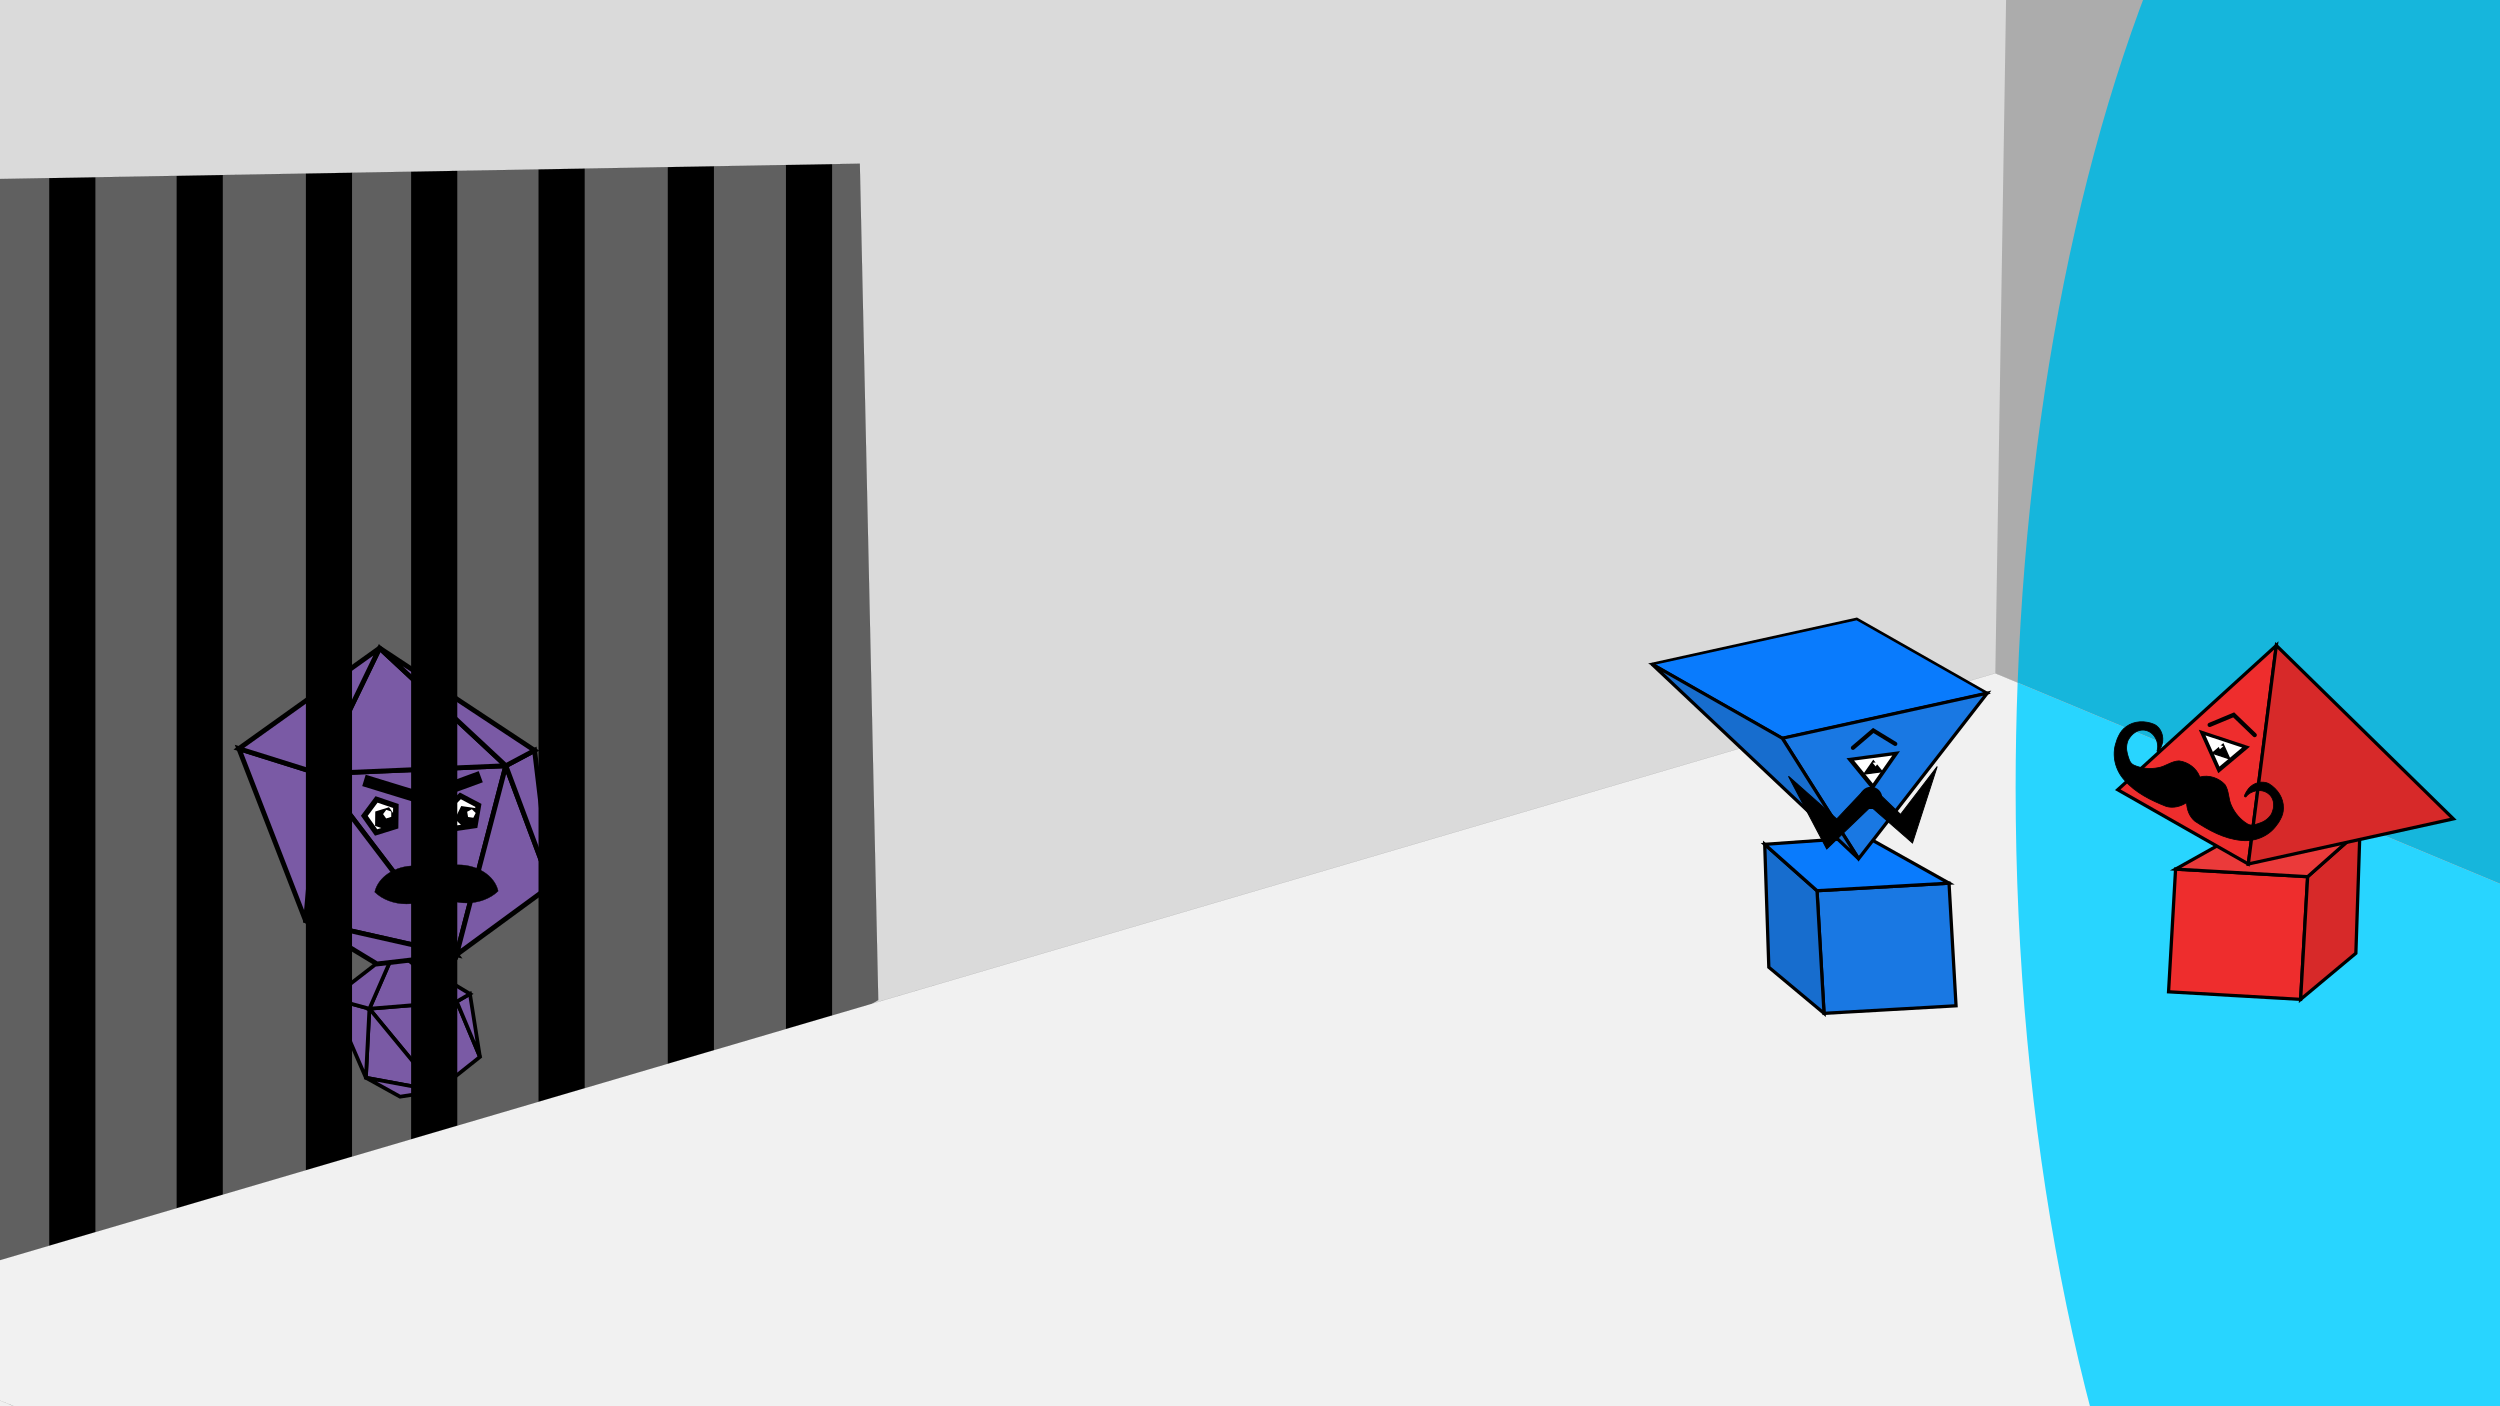
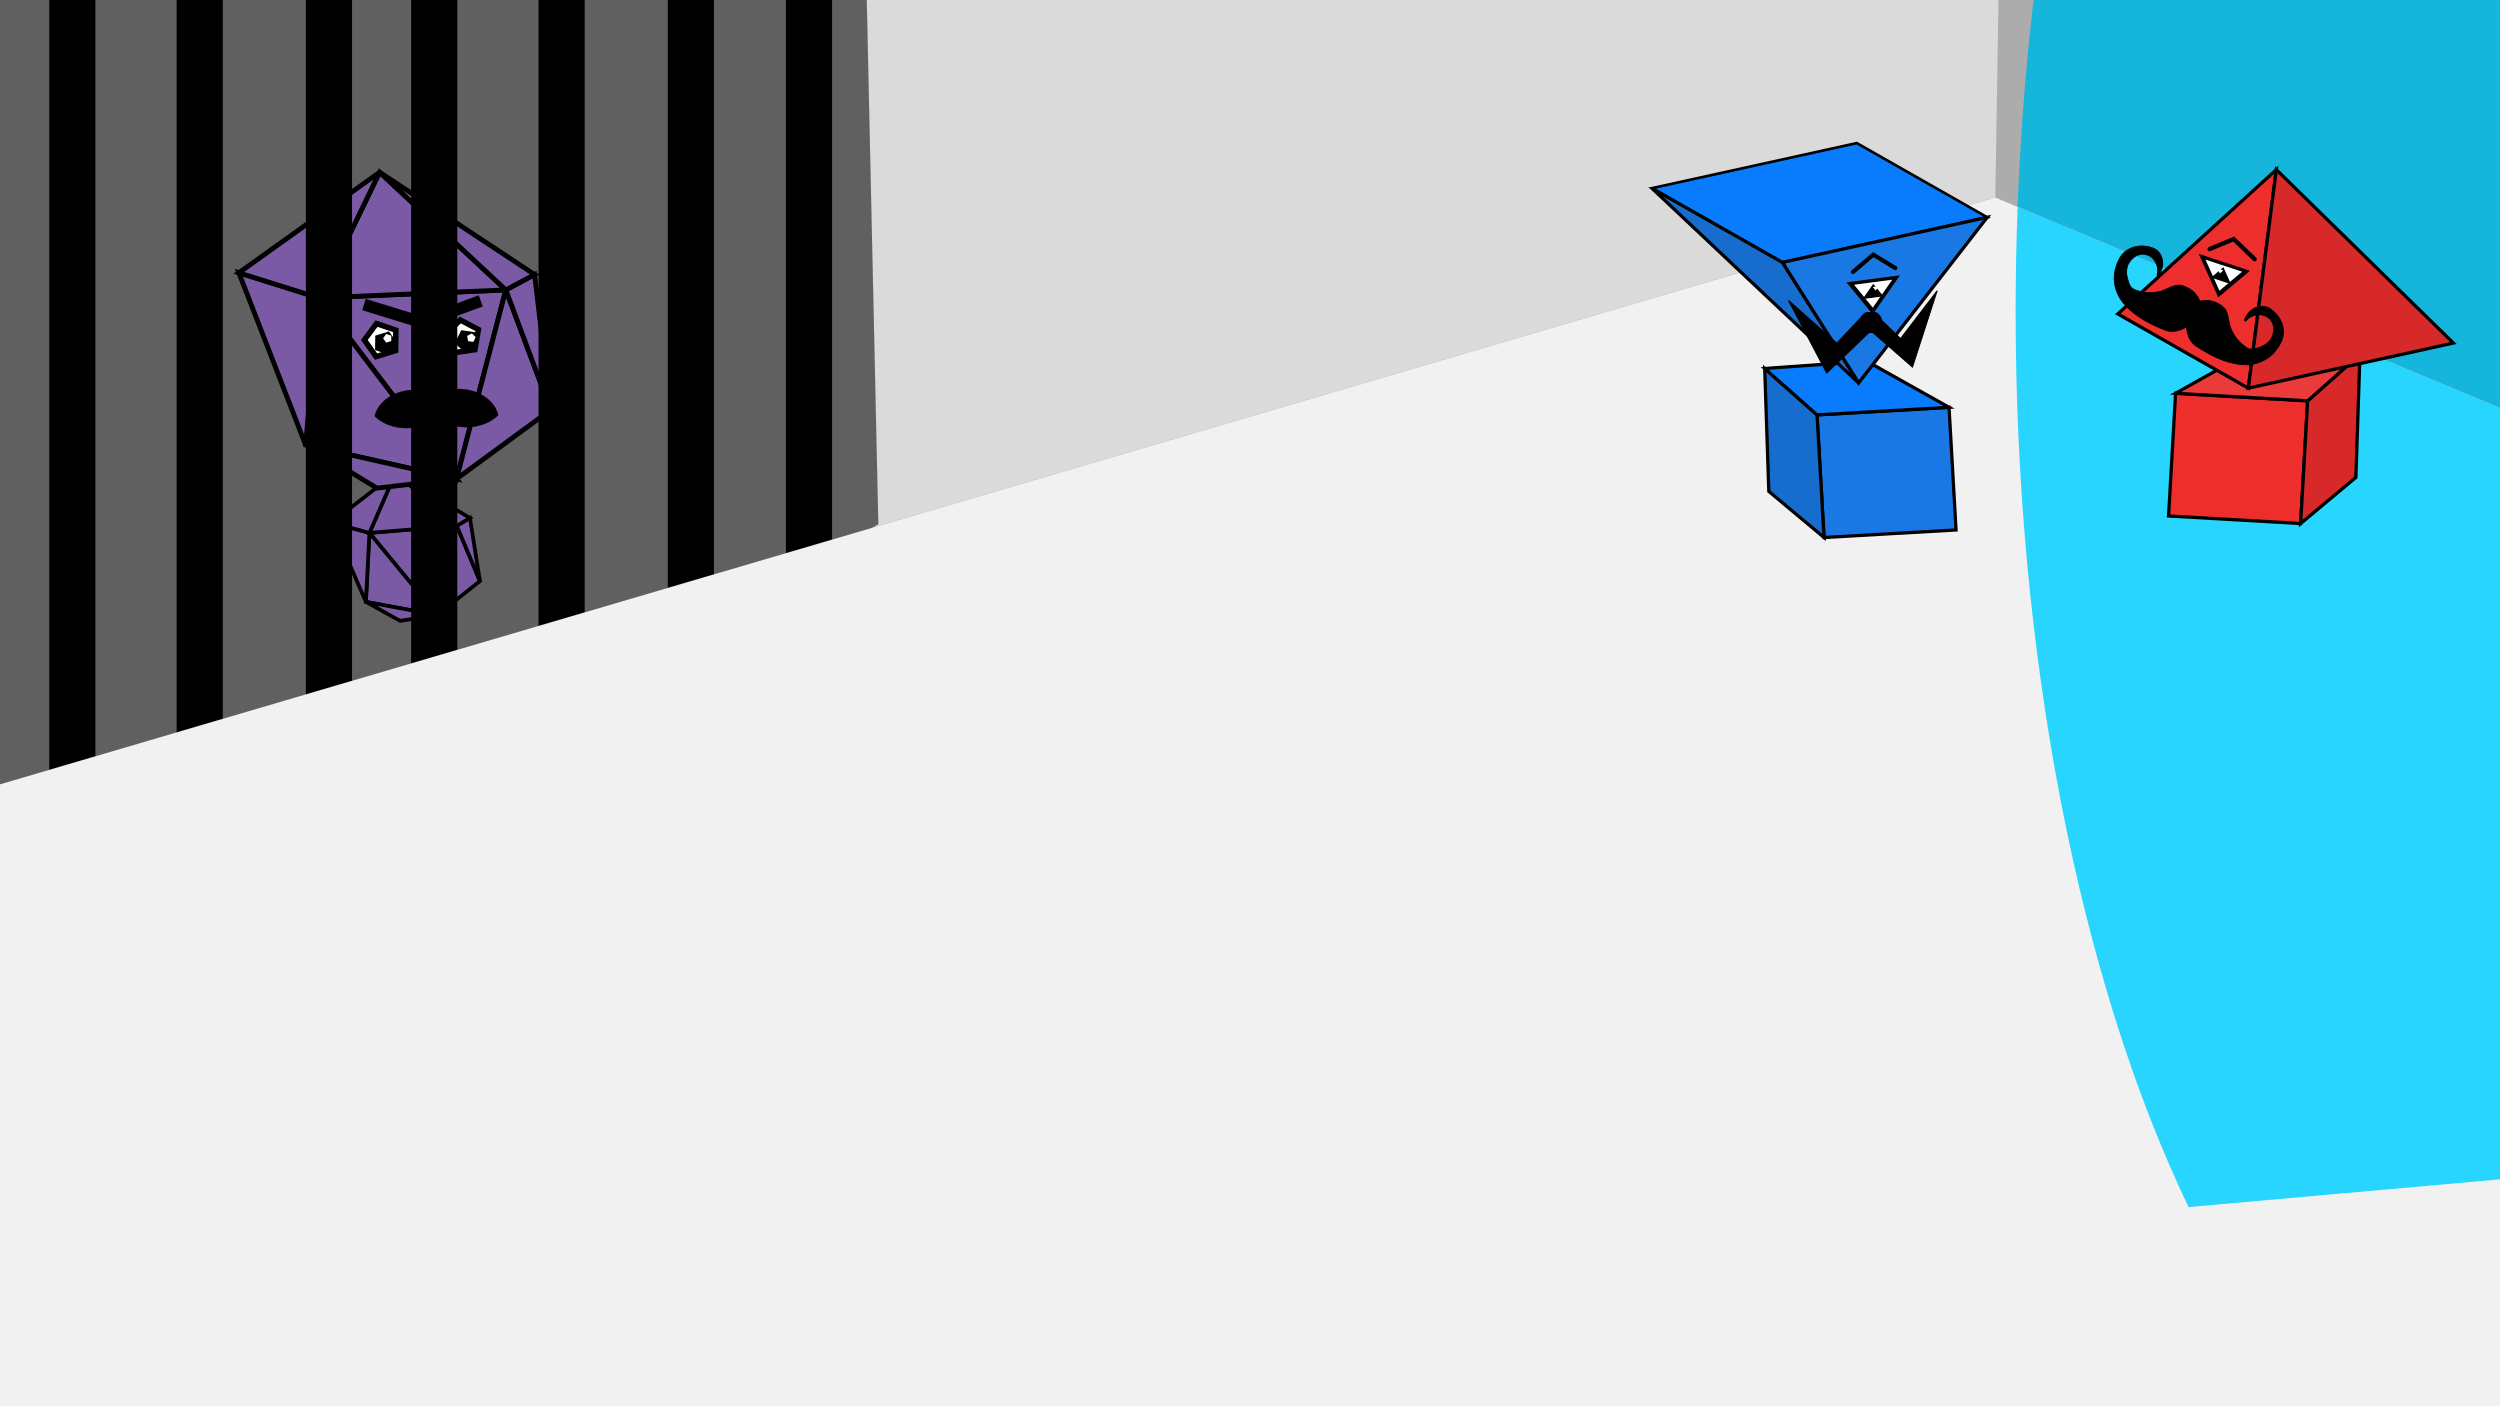
<svg xmlns="http://www.w3.org/2000/svg" width="1366" height="768" viewBox="0 0 361.421 203.2" version="1.1" id="svg2494">
  <defs id="defs2488">
    <filter style="color-interpolation-filters:sRGB" id="filter4552" x="-0.033" width="1.066" y="-0.023" height="1.046">
      <feGaussianBlur stdDeviation="0.041" id="feGaussianBlur4554" />
    </filter>
    <filter style="color-interpolation-filters:sRGB" id="filter4552-1" x="-0.033" width="1.066" y="-0.023" height="1.046">
      <feGaussianBlur stdDeviation="0.041" id="feGaussianBlur4554-6" />
    </filter>
  </defs>
  <g id="layer1" transform="translate(48.58094,11.47791)">
-     <rect style="font-variation-settings:normal;opacity:1;vector-effect:none;fill:#606060;fill-opacity:1;stroke:none;stroke-width:0.01;stroke-linecap:butt;stroke-linejoin:miter;stroke-miterlimit:4;stroke-dasharray:none;stroke-dashoffset:0;stroke-opacity:1;stop-color:#000000;stop-opacity:1" id="rect5970" width="183.113" height="176.707" x="-99.92" y="7.376" />
+     <rect style="font-variation-settings:normal;opacity:1;vector-effect:none;fill:#606060;fill-opacity:1;stroke:none;stroke-width:0.01;stroke-linecap:butt;stroke-linejoin:miter;stroke-miterlimit:4;stroke-dasharray:none;stroke-dashoffset:0;stroke-opacity:1;stop-color:#000000;stop-opacity:1" id="rect5970" width="183.113" height="176.707" x="-99.92" y="-61.416" />
    <text xml:space="preserve" style="font-style:normal;font-variant:normal;font-weight:normal;font-stretch:normal;font-size:6.35px;line-height:1.25;font-family:Arial;-inkscape-font-specification:Arial;stroke-width:0.265" x="29.444" y="54.737" id="text3061">
      <tspan id="tspan3059" x="29.444" y="54.737" style="font-style:normal;font-variant:normal;font-weight:normal;font-stretch:normal;font-size:6.35px;font-family:Arial;-inkscape-font-specification:Arial;stroke-width:0.265" />
    </text>
    <text xml:space="preserve" style="font-weight:900;font-size:4.939px;line-height:1.25;font-family:Arial;-inkscape-font-specification:'Arial Heavy';stroke-width:0.265" x="165.72" y="138.918" id="text3093">
      <tspan id="tspan3091" x="165.72" y="138.918" style="stroke-width:0.265" />
    </text>
-     <g id="g5942" transform="translate(-202.6874,6.308172)">
+     <g id="g5942" transform="translate(-202.6874,-62.4835)">
      <g transform="matrix(-0.8244703,0,0,0.8244703,364.6452,94.07837)" style="fill:#7a5aa5;fill-opacity:1;stroke-width:0.657;stroke-miterlimit:4;stroke-dasharray:none" id="g1245-64-4">
        <path style="fill:#7a5aa5;fill-opacity:1;stroke:#000000;stroke-width:0.657;stroke-linecap:butt;stroke-linejoin:miter;stroke-miterlimit:4;stroke-dasharray:none;stroke-opacity:1" d="M 175.27,39.944 178.712,55.607 190.587,41.198 Z" id="path1227-9-9" />
        <path style="fill:#7a5aa5;fill-opacity:1;stroke:#000000;stroke-width:0.657;stroke-linecap:butt;stroke-linejoin:miter;stroke-miterlimit:4;stroke-dasharray:none;stroke-opacity:1" d="m 178.712,55.607 -7.504,-5.962 4.063,-9.701 z" id="path1229-3-4" />
        <path style="fill:#7a5aa5;fill-opacity:1;stroke:#000000;stroke-width:0.657;stroke-linecap:butt;stroke-linejoin:miter;stroke-miterlimit:4;stroke-dasharray:none;stroke-opacity:1" d="M 178.712,55.607 191.205,53.296 190.587,41.198 Z" id="path1231-2-5" />
        <path style="fill:#7a5aa5;fill-opacity:1;stroke:#000000;stroke-width:0.657;stroke-linecap:butt;stroke-linejoin:miter;stroke-miterlimit:4;stroke-dasharray:none;stroke-opacity:1" d="m 178.712,55.607 6.497,1.013 5.997,-3.324 z" id="path1233-0-9" />
        <path style="fill:#7a5aa5;fill-opacity:1;stroke:#000000;stroke-width:0.657;stroke-linecap:butt;stroke-linejoin:miter;stroke-miterlimit:4;stroke-dasharray:none;stroke-opacity:1" d="M 191.205,53.296 197.23,39.394 190.587,41.198 Z" id="path1235-20-3" />
        <path style="fill:#7a5aa5;fill-opacity:1;stroke:#000000;stroke-width:0.657;stroke-linecap:butt;stroke-linejoin:miter;stroke-miterlimit:4;stroke-dasharray:none;stroke-opacity:1" d="M 175.27,39.944 186.002,30.692 190.587,41.198 Z" id="path1237-9-2" />
        <path style="fill:#7a5aa5;fill-opacity:1;stroke:#000000;stroke-width:0.657;stroke-linecap:butt;stroke-linejoin:miter;stroke-miterlimit:4;stroke-dasharray:none;stroke-opacity:1" d="m 186.002,30.692 11.228,8.702 -6.643,1.804 z" id="path1239-7-0" />
        <path style="fill:#7a5aa5;fill-opacity:1;stroke:#000000;stroke-width:0.657;stroke-linecap:butt;stroke-linejoin:miter;stroke-miterlimit:4;stroke-dasharray:none;stroke-opacity:1" d="m 171.208,49.645 1.754,-11.05 2.308,1.349 z" id="path1241-4-7" />
        <path style="fill:#7a5aa5;fill-opacity:1;stroke:#000000;stroke-width:0.657;stroke-linecap:butt;stroke-linejoin:miter;stroke-miterlimit:4;stroke-dasharray:none;stroke-opacity:1" d="m 172.962,38.595 13.04,-7.903 -10.732,9.253 z" id="path1243-8-4" />
      </g>
      <g transform="matrix(-1.759295,-0.06858514,-0.06858514,1.759295,538.3255,34.66376)" style="fill:#7a5aa5;fill-opacity:1;stroke-width:0.4;stroke-miterlimit:4;stroke-dasharray:none" id="g1245-6-2">
        <path style="fill:#7a5aa5;fill-opacity:1;stroke:#000000;stroke-width:0.4;stroke-linecap:butt;stroke-linejoin:miter;stroke-miterlimit:4;stroke-dasharray:none;stroke-opacity:1" d="M 175.27,39.944 178.712,55.607 190.587,41.198 Z" id="path1227-6-2" />
        <path style="fill:#7a5aa5;fill-opacity:1;stroke:#000000;stroke-width:0.4;stroke-linecap:butt;stroke-linejoin:miter;stroke-miterlimit:4;stroke-dasharray:none;stroke-opacity:1" d="m 178.712,55.607 -7.504,-5.962 4.063,-9.701 z" id="path1229-4-9" />
        <path style="fill:#7a5aa5;fill-opacity:1;stroke:#000000;stroke-width:0.4;stroke-linecap:butt;stroke-linejoin:miter;stroke-miterlimit:4;stroke-dasharray:none;stroke-opacity:1" d="M 178.712,55.607 191.205,53.296 190.587,41.198 Z" id="path1231-3-9" />
        <path style="fill:#7a5aa5;fill-opacity:1;stroke:#000000;stroke-width:0.4;stroke-linecap:butt;stroke-linejoin:miter;stroke-miterlimit:4;stroke-dasharray:none;stroke-opacity:1" d="m 178.712,55.607 6.497,1.013 5.997,-3.324 z" id="path1233-2-7" />
        <path style="fill:#7a5aa5;fill-opacity:1;stroke:#000000;stroke-width:0.4;stroke-linecap:butt;stroke-linejoin:miter;stroke-miterlimit:4;stroke-dasharray:none;stroke-opacity:1" d="M 191.205,53.296 197.23,39.394 190.587,41.198 Z" id="path1235-2-5" />
        <path style="fill:#7a5aa5;fill-opacity:1;stroke:#000000;stroke-width:0.4;stroke-linecap:butt;stroke-linejoin:miter;stroke-miterlimit:4;stroke-dasharray:none;stroke-opacity:1" d="M 175.27,39.944 186.002,30.692 190.587,41.198 Z" id="path1237-3-3" />
        <path style="fill:#7a5aa5;fill-opacity:1;stroke:#000000;stroke-width:0.4;stroke-linecap:butt;stroke-linejoin:miter;stroke-miterlimit:4;stroke-dasharray:none;stroke-opacity:1" d="m 186.002,30.692 11.228,8.702 -6.643,1.804 z" id="path1239-8-1" />
        <path style="fill:#7a5aa5;fill-opacity:1;stroke:#000000;stroke-width:0.4;stroke-linecap:butt;stroke-linejoin:miter;stroke-miterlimit:4;stroke-dasharray:none;stroke-opacity:1" d="m 171.208,49.645 1.754,-11.05 2.308,1.349 z" id="path1241-8-6" />
        <path style="fill:#7a5aa5;fill-opacity:1;stroke:#000000;stroke-width:0.4;stroke-linecap:butt;stroke-linejoin:miter;stroke-miterlimit:4;stroke-dasharray:none;stroke-opacity:1" d="m 172.962,38.595 13.04,-7.903 -10.732,9.253 z" id="path1243-7-1" />
      </g>
      <rect style="font-variation-settings:normal;vector-effect:none;fill:#000000;fill-opacity:1;stroke:#000000;stroke-width:0.584px;stroke-linecap:butt;stroke-linejoin:miter;stroke-miterlimit:4;stroke-dasharray:none;stroke-dashoffset:0;stroke-opacity:1;stop-color:#000000" id="rect1193-0-5" width="7.168" height="1.132" x="-232.958" y="29.718" transform="matrix(-0.9560939,-0.2930604,-0.2930604,0.9560939,0,0)" />
      <path transform="matrix(2.473761,-1.702808,1.702808,2.473761,-418.877,475.2618)" id="path1203-2-9" style="font-variation-settings:normal;vector-effect:none;fill:#ffffff;fill-opacity:1;stroke:#000000;stroke-width:0.265px;stroke-linecap:butt;stroke-linejoin:miter;stroke-miterlimit:4;stroke-dasharray:none;stroke-dashoffset:0;stroke-opacity:1;stop-color:#000000" d="m 243.945,15.711 -0.568,0.803 -0.939,-0.292 -0.012,-0.983 0.931,-0.316 z" />
      <rect style="font-variation-settings:normal;vector-effect:none;fill:#000000;fill-opacity:1;stroke:#000000;stroke-width:0.584px;stroke-linecap:butt;stroke-linejoin:miter;stroke-miterlimit:4;stroke-dasharray:none;stroke-dashoffset:0;stroke-opacity:1;stop-color:#000000" id="rect6171-9" width="7.168" height="1.132" x="169.934" y="165.153" transform="rotate(-20.14129)" />
      <path id="path6201" style="font-variation-settings:normal;vector-effect:none;fill:#000000;fill-opacity:1;stroke:#000000;stroke-width:0.766;stroke-linecap:butt;stroke-linejoin:miter;stroke-miterlimit:4;stroke-dasharray:none;stroke-dashoffset:0;stroke-opacity:1;filter:url(#filter4552);stop-color:#000000" d="m 1578.381,-550.102 a 85.528,63.174 0 0 0 -84.217,52.158 85.528,63.174 0 0 0 66.723,23.652 85.528,63.174 0 0 0 84.217,-52.158 85.528,63.174 0 0 0 -66.723,-23.652 z" transform="matrix(0.06859376,0,0,0.07267402,105.7901,147.3613)" />
      <path id="path6223" style="font-variation-settings:normal;vector-effect:none;fill:#000000;fill-opacity:1;stroke:#000000;stroke-width:0.766;stroke-linecap:butt;stroke-linejoin:miter;stroke-miterlimit:4;stroke-dasharray:none;stroke-dashoffset:0;stroke-opacity:1;filter:url(#filter4552);stop-color:#000000" d="m 1578.381,-550.102 a 85.528,63.174 0 0 0 -84.217,52.158 85.528,63.174 0 0 0 66.723,23.652 85.528,63.174 0 0 0 84.217,-52.158 85.528,63.174 0 0 0 -66.723,-23.652 z" transform="matrix(-0.06859376,0,0,0.07267402,328.6156,147.2216)" />
      <path transform="matrix(-1.457043,1.002952,-1.002952,-1.457043,579.7634,-120.3289)" id="path6369" style="font-variation-settings:normal;vector-effect:none;fill:#000000;fill-opacity:1;stroke:#000000;stroke-width:0.265px;stroke-linecap:butt;stroke-linejoin:miter;stroke-miterlimit:4;stroke-dasharray:none;stroke-dashoffset:0;stroke-opacity:1;stop-color:#000000" d="m 243.945,15.711 -0.568,0.803 -0.939,-0.292 -0.012,-0.983 0.931,-0.316 z" />
      <path transform="matrix(0.6443797,-0.4435572,0.4435572,0.6443797,46.51381,197.617)" id="path6371" style="font-variation-settings:normal;vector-effect:none;fill:#ffffff;fill-opacity:1;stroke:none;stroke-width:0.265px;stroke-linecap:butt;stroke-linejoin:miter;stroke-miterlimit:4;stroke-dasharray:none;stroke-dashoffset:0;stroke-opacity:1;stop-color:#000000" d="m 243.945,15.711 -0.568,0.803 -0.939,-0.292 -0.012,-0.983 0.931,-0.316 z" />
      <path transform="matrix(-2.965815,-0.4722132,-0.4722132,2.965815,949.4563,167.928)" id="path6373" style="font-variation-settings:normal;vector-effect:none;fill:#ffffff;fill-opacity:1;stroke:#000000;stroke-width:0.265px;stroke-linecap:butt;stroke-linejoin:miter;stroke-miterlimit:4;stroke-dasharray:none;stroke-dashoffset:0;stroke-opacity:1;stop-color:#000000" d="m 243.945,15.711 -0.568,0.803 -0.939,-0.292 -0.012,-0.983 0.931,-0.316 z" />
      <path transform="matrix(-1.746863,0.2781331,-0.2781331,-1.746863,650.6592,60.15436)" id="path6375" style="font-variation-settings:normal;vector-effect:none;fill:#000000;fill-opacity:1;stroke:#000000;stroke-width:0.265px;stroke-linecap:butt;stroke-linejoin:miter;stroke-miterlimit:4;stroke-dasharray:none;stroke-dashoffset:0;stroke-opacity:1;stop-color:#000000" d="m 243.945,15.711 -0.568,0.803 -0.939,-0.292 -0.012,-0.983 0.931,-0.316 z" />
      <path transform="matrix(0.7725529,-0.1230048,0.1230048,0.7725529,32.48184,117.6131)" id="path6377" style="font-variation-settings:normal;vector-effect:none;fill:#ffffff;fill-opacity:1;stroke:none;stroke-width:0.265px;stroke-linecap:butt;stroke-linejoin:miter;stroke-miterlimit:4;stroke-dasharray:none;stroke-dashoffset:0;stroke-opacity:1;stop-color:#000000" d="m 243.945,15.711 -0.568,0.803 -0.939,-0.292 -0.012,-0.983 0.931,-0.316 z" />
    </g>
-     <rect style="fill:#000000;fill-opacity:1;stroke-width:0.258;stop-color:#000000" id="rect5944" width="6.673" height="166.611" x="65.042" y="-5.217" />
-     <rect style="fill:#000000;fill-opacity:1;stroke-width:0.258;stop-color:#000000" id="rect5972" width="6.673" height="166.611" x="47.958" y="-0.146" />
-     <rect style="fill:#000000;fill-opacity:1;stroke-width:0.258;stop-color:#000000" id="rect5974" width="6.673" height="166.611" x="29.273" y="4.125" />
-     <rect style="fill:#000000;fill-opacity:1;stroke-width:0.258;stop-color:#000000" id="rect5976" width="6.673" height="166.611" x="10.855" y="3.057" />
-     <rect style="fill:#000000;fill-opacity:1;stroke-width:0.258;stop-color:#000000" id="rect5978" width="6.673" height="166.611" x="-4.36" y="5.193" />
-     <rect style="fill:#000000;fill-opacity:1;stroke-width:0.258;stop-color:#000000" id="rect5980" width="6.673" height="166.611" x="-23.045" y="9.464" />
-     <rect style="fill:#000000;fill-opacity:1;stroke-width:0.258;stop-color:#000000" id="rect5982" width="6.673" height="166.611" x="-41.463" y="8.396" />
-     <rect style="fill:#000000;fill-opacity:1;stroke-width:0.258;stop-color:#000000" id="rect5984" width="6.673" height="166.611" x="-59.347" y="13.201" />
-     <path id="rect3057" style="fill:#dadada;fill-opacity:1;stroke:#000000;stroke-width:0.01;stop-color:#000000" d="M -55.114,-23.027 V 14.512 L 75.719,12.181 78.388,133.099 8.987,173.405 -55.114,177.744 v 7.605 H 314.452 V -23.027 Z" />
-     <path style="font-variation-settings:normal;opacity:1;vector-effect:none;fill:#f1f1f1;fill-opacity:1;stroke:#000000;stroke-width:0.01;stroke-linecap:butt;stroke-linejoin:miter;stroke-miterlimit:4;stroke-dasharray:none;stroke-dashoffset:0;stroke-opacity:1;stop-color:#000000;stop-opacity:1" d="M -77.765,179.278 239.88,85.853 328.233,122.689 c 0,0 4.805,103.568 2.669,103.568 -2.135,0 -238.634,21.354 -238.634,21.354 z" id="path5946" />
-     <path id="path6116" style="font-variation-settings:normal;opacity:1;vector-effect:none;fill:#28d5ff;fill-opacity:1;stroke:none;stroke-width:0.265;stroke-linecap:butt;stroke-linejoin:miter;stroke-miterlimit:4;stroke-dasharray:none;stroke-dashoffset:0;stroke-opacity:1;stop-color:#000000;stop-opacity:1" d="m 243.105,87.197 a 76.608,175.105 0 0 0 -0.29,15.205 76.608,175.105 0 0 0 25.004,129.417 c 35.039,-3.135 62.375,-5.562 63.082,-5.562 2.135,0 -2.669,-103.568 -2.669,-103.568 z" />
-     <path style="fill:#acacac;fill-opacity:1;stroke:none;stroke-width:0.265px;stroke-linecap:butt;stroke-linejoin:miter;stroke-opacity:1" d="m 239.88,85.853 1.869,-117.181 80.612,-0.534 5.872,154.551 z" id="path5965" />
-     <path id="ellipse6118" style="font-variation-settings:normal;opacity:1;vector-effect:none;fill:#16b6dc;fill-opacity:1;stroke:none;stroke-width:0.265;stroke-linecap:butt;stroke-linejoin:miter;stroke-miterlimit:4;stroke-dasharray:none;stroke-dashoffset:0;stroke-opacity:1;stop-color:#000000;stop-opacity:1" d="m 322.361,-31.863 -52.293,0.346 A 76.608,175.105 0 0 0 243.105,87.197 l 85.128,35.491 z" />
-     <rect style="font-variation-settings:normal;vector-effect:none;fill:#1978e3;fill-opacity:1;stroke:#000000;stroke-width:0.473;stroke-linecap:butt;stroke-linejoin:miter;stroke-miterlimit:4;stroke-dasharray:none;stroke-dashoffset:0;stroke-opacity:1;stop-color:#000000" id="rect3715-3" width="19.115" height="17.757" x="207.049" y="129.337" transform="rotate(-3.276377)" />
-     <path style="font-variation-settings:normal;vector-effect:none;fill:#176dce;fill-opacity:1;stroke:#000000;stroke-width:0.473;stroke-linecap:butt;stroke-linejoin:miter;stroke-miterlimit:4;stroke-dasharray:none;stroke-dashoffset:0;stroke-opacity:1;stop-color:#000000" d="m 215.118,135.02 -7.983,-6.664 -0.594,-17.771 7.562,6.708 z" id="path4467-3" />
-     <path style="font-variation-settings:normal;vector-effect:none;fill:#097bfd;fill-opacity:1;stroke:#000000;stroke-width:0.473;stroke-linecap:butt;stroke-linejoin:miter;stroke-miterlimit:4;stroke-dasharray:none;stroke-dashoffset:0;stroke-opacity:1;stop-color:#000000" d="m 206.541,110.585 14.76,-1.05 11.886,6.665 -19.084,1.092 z" id="path4469-5" />
-     <rect style="fill:#097bfd;fill-opacity:1;stroke:#000000;stroke-width:0.578;stroke-dasharray:none;stop-color:#000000" id="rect441-6" width="30.337" height="21.7" x="30.718" y="184.321" transform="matrix(0.9766268,-0.2149423,0.8692514,0.4943703,0,0)" />
-     <path style="font-variation-settings:normal;vector-effect:none;fill:#1978e3;fill-opacity:1;stroke:#000000;stroke-width:0.473;stroke-linecap:butt;stroke-linejoin:miter;stroke-miterlimit:4;stroke-dasharray:none;stroke-dashoffset:0;stroke-opacity:1;stop-color:#000000" d="M 209.084,95.248 220.113,112.674 238.712,88.728 Z" id="path2504-6" />
-     <path style="font-variation-settings:normal;vector-effect:none;fill:#176dce;fill-opacity:1;stroke:#000000;stroke-width:0.473;stroke-linecap:butt;stroke-linejoin:miter;stroke-miterlimit:4;stroke-dasharray:none;stroke-dashoffset:0;stroke-opacity:1;stop-color:#000000" d="m 220.113,112.674 -29.891,-28.154 18.863,10.728 z" id="path2506-56" />
-     <path style="font-variation-settings:normal;vector-effect:none;fill:#ffffff;fill-opacity:1;stroke:#000000;stroke-width:0.718;stroke-linecap:butt;stroke-linejoin:miter;stroke-miterlimit:4;stroke-dasharray:none;stroke-dashoffset:0;stroke-opacity:1;stop-color:#000000" id="path2759-9" transform="matrix(0.8862975,-0.0899091,-0.04591077,0.6862334,200.3858,46.23351)" d="m 28.992,85.467 -3.99,-6.309 7.464,-0.298 z" />
-     <path id="path3148" style="fill:none;stroke:#000000;stroke-width:0.603;stroke-linecap:round;stroke-opacity:1;stop-color:#000000" d="m 219.296,96.634 2.937,-2.509 3.181,1.942" />
-     <path style="font-variation-settings:normal;vector-effect:none;fill:#000000;fill-opacity:1;stroke:#000000;stroke-width:0.718;stroke-linecap:butt;stroke-linejoin:miter;stroke-miterlimit:4;stroke-dasharray:none;stroke-dashoffset:0;stroke-opacity:1;stop-color:#000000" id="path3150" transform="matrix(-0.3458868,0.03508795,0.01791715,-0.2678097,230.7257,120.4065)" d="m 28.992,85.467 -3.99,-6.309 7.464,-0.298 z" />
-     <path style="font-variation-settings:normal;vector-effect:none;fill:#ffffff;fill-opacity:1;stroke:none;stroke-width:0.718;stroke-linecap:butt;stroke-linejoin:miter;stroke-miterlimit:4;stroke-dasharray:none;stroke-dashoffset:0;stroke-opacity:1;stop-color:#000000" id="path3163" transform="matrix(0.117501,-0.01191971,-0.00608662,0.09097744,219.6901,91.89505)" d="m 28.992,85.467 -3.99,-6.309 7.464,-0.298 z" />
-     <path style="fill:#000000;fill-opacity:1;stroke:#000000;stroke-width:0.154px;stroke-linecap:butt;stroke-linejoin:miter;stroke-opacity:1" d="m 220.597,103.069 -3.64,3.86 -6.975,-6.177 5.526,10.497 7.214,-6.929 z" id="path3247" />
-     <path style="fill:#000000;fill-opacity:1;stroke:#000000;stroke-width:0.143px;stroke-linecap:butt;stroke-linejoin:miter;stroke-opacity:1" d="m 222.619,102.825 3.557,3.433 5.301,-6.921 -3.575,11.055 -6.968,-6.087 z" id="path3249" />
-     <ellipse style="font-variation-settings:normal;vector-effect:none;fill:#000000;fill-opacity:1;stroke:#000000;stroke-width:2.715;stroke-linecap:butt;stroke-linejoin:miter;stroke-miterlimit:4;stroke-dasharray:none;stroke-dashoffset:0;stroke-opacity:1;filter:url(#filter4552-1);stop-color:#000000" id="path3251" cx="1138.591" cy="-18.556" transform="matrix(0.1743415,0,0,0.1743415,23.40185,107.1713)" rx="8.075" ry="8.247" />
-     <rect style="font-variation-settings:normal;vector-effect:none;fill:#ee2d2d;fill-opacity:1;stroke:#000000;stroke-width:0.474;stroke-linecap:butt;stroke-linejoin:miter;stroke-miterlimit:4;stroke-dasharray:none;stroke-dashoffset:0;stroke-opacity:1;stop-color:#000000" id="rect3715-6-1" width="19.124" height="17.764" x="-291.153" y="98.786" transform="matrix(-0.9983655,-0.05715241,-0.05715241,0.9983655,0,0)" />
-     <path style="font-variation-settings:normal;vector-effect:none;fill:#d72929;fill-opacity:1;stroke:#000000;stroke-width:0.474;stroke-linecap:butt;stroke-linejoin:miter;stroke-miterlimit:4;stroke-dasharray:none;stroke-dashoffset:0;stroke-opacity:1;stop-color:#000000" d="m 284.016,133 7.986,-6.667 0.594,-17.779 -7.565,6.711 z" id="path4467-2-2" />
-     <path style="font-variation-settings:normal;vector-effect:none;fill:#eb3a3a;fill-opacity:1;stroke:#000000;stroke-width:0.474;stroke-linecap:butt;stroke-linejoin:miter;stroke-miterlimit:4;stroke-dasharray:none;stroke-dashoffset:0;stroke-opacity:1;stop-color:#000000" d="m 292.597,108.554 -14.766,-1.051 -11.892,6.668 19.093,1.093 z" id="path4469-6-3" />
-     <path style="font-variation-settings:normal;vector-effect:none;fill:#ee2d2d;fill-opacity:1;stroke:#000000;stroke-width:0.474;stroke-linecap:butt;stroke-linejoin:miter;stroke-miterlimit:4;stroke-dasharray:none;stroke-dashoffset:0;stroke-opacity:1;stop-color:#000000" d="m 276.453,113.428 4.052,-31.592 -22.923,20.859 z" id="path2504-3-0" />
-     <path style="font-variation-settings:normal;vector-effect:none;fill:#d72929;fill-opacity:1;stroke:#000000;stroke-width:0.474;stroke-linecap:butt;stroke-linejoin:miter;stroke-miterlimit:4;stroke-dasharray:none;stroke-dashoffset:0;stroke-opacity:1;stop-color:#000000" d="m 280.505,81.836 25.589,25.068 -29.641,6.524 z" id="path2506-5-6" />
-     <path id="path3523-2-5" style="fill:none;stroke:#000000;stroke-width:0.621;stroke-linecap:round;stroke-opacity:1;stop-color:#000000" d="m 277.372,94.787 -3.033,-2.918 -3.467,1.449" />
-     <path style="font-variation-settings:normal;vector-effect:none;fill:#ffffff;fill-opacity:1;stroke:#000000;stroke-width:0.718;stroke-linecap:butt;stroke-linejoin:miter;stroke-miterlimit:4;stroke-dasharray:none;stroke-dashoffset:0;stroke-opacity:1;stop-color:#000000" id="path2759-9-2" transform="matrix(-0.8543111,-0.2538893,-0.08303475,0.6830422,304.0579,48.80688)" d="m 28.992,85.467 -3.99,-6.309 7.464,-0.298 z" />
-     <path style="font-variation-settings:normal;vector-effect:none;fill:#000000;fill-opacity:1;stroke:#000000;stroke-width:0.718;stroke-linecap:butt;stroke-linejoin:miter;stroke-miterlimit:4;stroke-dasharray:none;stroke-dashoffset:0;stroke-opacity:1;stop-color:#000000" id="path3150-3" transform="matrix(0.3334037,0.0990829,0.03240517,-0.2665643,260.3859,116.0421)" d="m 28.992,85.467 -3.99,-6.309 7.464,-0.298 z" />
-     <path style="font-variation-settings:normal;vector-effect:none;fill:#ffffff;fill-opacity:1;stroke:none;stroke-width:0.718;stroke-linecap:butt;stroke-linejoin:miter;stroke-miterlimit:4;stroke-dasharray:none;stroke-dashoffset:0;stroke-opacity:1;stop-color:#000000" id="path3163-8" transform="matrix(-0.1132603,-0.03365938,-0.01100834,0.09055436,276.557,90.08035)" d="m 28.992,85.467 -3.99,-6.309 7.464,-0.298 z" />
-     <path id="path3359" style="fill:#000000;fill-opacity:1;fill-rule:evenodd;stroke:#000000;stroke-width:0.116" d="m 279.478,101.85 c 1.196,0.738 2.093,2.051 2.052,3.491 0.008,0.58 -0.16,1.137 -0.441,1.635 -0.148,0.308 -0.339,0.598 -0.56,0.86 -1.135,1.611 -3.198,2.425 -5.134,2.18 -2.43,-0.234 -4.631,-1.438 -6.636,-2.756 -0.816,-0.661 -1.189,-1.672 -1.233,-2.702 -0.866,0.558 -1.907,0.837 -2.918,0.552 -2.233,-0.876 -4.487,-1.979 -6.08,-3.828 -1.317,-1.439 -1.843,-3.595 -1.183,-5.451 0.086,-0.333 0.213,-0.656 0.379,-0.955 0.244,-0.517 0.602,-0.975 1.08,-1.303 1.153,-0.865 2.743,-0.889 4.036,-0.339 1.025,0.491 1.454,1.772 1.169,2.83 -0.06,0.147 -0.174,0.557 -0.319,0.771 -0.119,0.276 -0.271,0.495 -0.438,0.254 0.368,-1.153 -0.297,-2.582 -1.484,-2.938 -0.923,-0.314 -1.902,0.209 -2.426,0.97 -0.086,0.106 -0.161,0.219 -0.229,0.336 -0.284,0.623 -0.329,1.346 -0.146,2.012 0.19,0.617 0.297,1.389 0.967,1.677 1.083,0.478 2.329,0.592 3.489,0.362 1.058,-0.171 1.93,-0.959 3.018,-0.987 1.311,0.162 2.557,1.074 3.003,2.334 1.286,-0.363 2.751,0.129 3.639,1.106 0.605,0.904 0.465,2.071 0.936,3.034 0.482,1.08 1.294,2.031 2.309,2.64 0.621,0.38 1.314,0.022 1.927,-0.179 0.65,-0.235 1.216,-0.69 1.56,-1.283 0.056,-0.121 0.104,-0.247 0.141,-0.378 0.32,-0.867 0.181,-1.969 -0.608,-2.541 -0.976,-0.765 -2.527,-0.482 -3.256,0.483 -0.294,0.003 -0.203,-0.248 -0.046,-0.505 0.091,-0.241 0.361,-0.572 0.446,-0.706 0.7,-0.843 1.993,-1.232 2.986,-0.678 z" />
+     <rect style="fill:#000000;fill-opacity:1;stroke-width:0.258;stop-color:#000000" id="rect5944" width="6.673" height="166.611" x="65.042" y="-74.009" />
+     <rect style="fill:#000000;fill-opacity:1;stroke-width:0.258;stop-color:#000000" id="rect5972" width="6.673" height="166.611" x="47.958" y="-68.937" />
+     <rect style="fill:#000000;fill-opacity:1;stroke-width:0.258;stop-color:#000000" id="rect5974" width="6.673" height="166.611" x="29.273" y="-64.667" />
+     <rect style="fill:#000000;fill-opacity:1;stroke-width:0.258;stop-color:#000000" id="rect5976" width="6.673" height="166.611" x="10.855" y="-65.734" />
+     <rect style="fill:#000000;fill-opacity:1;stroke-width:0.258;stop-color:#000000" id="rect5978" width="6.673" height="166.611" x="-4.36" y="-63.599" />
+     <rect style="fill:#000000;fill-opacity:1;stroke-width:0.258;stop-color:#000000" id="rect5980" width="6.673" height="166.611" x="-23.045" y="-59.328" />
+     <rect style="fill:#000000;fill-opacity:1;stroke-width:0.258;stop-color:#000000" id="rect5982" width="6.673" height="166.611" x="-41.463" y="-60.396" />
+     <rect style="fill:#000000;fill-opacity:1;stroke-width:0.258;stop-color:#000000" id="rect5984" width="6.673" height="166.611" x="-59.347" y="-55.591" />
+     <path id="rect3057" style="fill:#dadada;fill-opacity:1;stroke:#000000;stroke-width:0.01;stop-color:#000000" d="m -55.114,-91.819 v 37.539 l 130.833,-2.331 2.669,120.918 -69.401,40.306 -64.101,4.339 v 7.605 H 314.452 V -91.819 Z" />
+     <path style="font-variation-settings:normal;opacity:1;vector-effect:none;fill:#f1f1f1;fill-opacity:1;stroke:#000000;stroke-width:0.01;stroke-linecap:butt;stroke-linejoin:miter;stroke-miterlimit:4;stroke-dasharray:none;stroke-dashoffset:0;stroke-opacity:1;stop-color:#000000;stop-opacity:1" d="M -77.765,110.486 239.88,17.061 328.233,53.897 c 0,0 4.805,103.568 2.669,103.568 -2.135,0 -31.767,181.412 -31.767,181.412 L -66.28,300.128 Z" id="path5946" />
+     <path id="path6116" style="font-variation-settings:normal;opacity:1;vector-effect:none;fill:#28d5ff;fill-opacity:1;stroke:none;stroke-width:0.265;stroke-linecap:butt;stroke-linejoin:miter;stroke-miterlimit:4;stroke-dasharray:none;stroke-dashoffset:0;stroke-opacity:1;stop-color:#000000;stop-opacity:1" d="m 243.105,18.406 a 76.608,175.105 0 0 0 -0.29,15.205 76.608,175.105 0 0 0 25.004,129.417 c 35.039,-3.135 62.375,-5.562 63.082,-5.562 2.135,0 -2.669,-103.568 -2.669,-103.568 z" />
+     <path style="fill:#acacac;fill-opacity:1;stroke:none;stroke-width:0.265px;stroke-linecap:butt;stroke-linejoin:miter;stroke-opacity:1" d="m 239.88,17.061 1.869,-117.181 80.612,-0.534 5.872,154.551 z" id="path5965" />
+     <path id="ellipse6118" style="font-variation-settings:normal;opacity:1;vector-effect:none;fill:#16b6dc;fill-opacity:1;stroke:none;stroke-width:0.265;stroke-linecap:butt;stroke-linejoin:miter;stroke-miterlimit:4;stroke-dasharray:none;stroke-dashoffset:0;stroke-opacity:1;stop-color:#000000;stop-opacity:1" d="m 322.361,-100.654 -52.293,0.346 A 76.608,175.105 0 0 0 243.105,18.406 l 85.128,35.491 z" />
+     <rect style="font-variation-settings:normal;vector-effect:none;fill:#1978e3;fill-opacity:1;stroke:#000000;stroke-width:0.473;stroke-linecap:butt;stroke-linejoin:miter;stroke-miterlimit:4;stroke-dasharray:none;stroke-dashoffset:0;stroke-opacity:1;stop-color:#000000" id="rect3715-3" width="19.115" height="17.757" x="210.981" y="60.658" transform="rotate(-3.276377)" />
+     <path style="font-variation-settings:normal;vector-effect:none;fill:#176dce;fill-opacity:1;stroke:#000000;stroke-width:0.473;stroke-linecap:butt;stroke-linejoin:miter;stroke-miterlimit:4;stroke-dasharray:none;stroke-dashoffset:0;stroke-opacity:1;stop-color:#000000" d="m 215.118,66.228 -7.983,-6.664 -0.594,-17.771 7.562,6.708 z" id="path4467-3" />
+     <path style="font-variation-settings:normal;vector-effect:none;fill:#097bfd;fill-opacity:1;stroke:#000000;stroke-width:0.473;stroke-linecap:butt;stroke-linejoin:miter;stroke-miterlimit:4;stroke-dasharray:none;stroke-dashoffset:0;stroke-opacity:1;stop-color:#000000" d="m 206.541,41.793 14.76,-1.05 11.886,6.665 -19.084,1.092 z" id="path4469-5" />
+     <rect style="fill:#097bfd;fill-opacity:1;stroke:#000000;stroke-width:0.578;stroke-dasharray:none;stop-color:#000000" id="rect441-6" width="30.337" height="21.7" x="120.013" y="83.995" transform="matrix(0.9766268,-0.2149423,0.8692514,0.4943703,0,0)" />
+     <path style="font-variation-settings:normal;vector-effect:none;fill:#1978e3;fill-opacity:1;stroke:#000000;stroke-width:0.473;stroke-linecap:butt;stroke-linejoin:miter;stroke-miterlimit:4;stroke-dasharray:none;stroke-dashoffset:0;stroke-opacity:1;stop-color:#000000" d="M 209.084,26.457 220.113,43.883 238.712,19.936 Z" id="path2504-6" />
+     <path style="font-variation-settings:normal;vector-effect:none;fill:#176dce;fill-opacity:1;stroke:#000000;stroke-width:0.473;stroke-linecap:butt;stroke-linejoin:miter;stroke-miterlimit:4;stroke-dasharray:none;stroke-dashoffset:0;stroke-opacity:1;stop-color:#000000" d="m 220.113,43.883 -29.891,-28.154 18.863,10.728 z" id="path2506-56" />
+     <path style="font-variation-settings:normal;vector-effect:none;fill:#ffffff;fill-opacity:1;stroke:#000000;stroke-width:0.718;stroke-linecap:butt;stroke-linejoin:miter;stroke-miterlimit:4;stroke-dasharray:none;stroke-dashoffset:0;stroke-opacity:1;stop-color:#000000" id="path2759-9" transform="matrix(0.8862975,-0.0899091,-0.04591077,0.6862334,200.3858,-22.55816)" d="m 28.992,85.467 -3.99,-6.309 7.464,-0.298 z" />
+     <path id="path3148" style="fill:none;stroke:#000000;stroke-width:0.603;stroke-linecap:round;stroke-opacity:1;stop-color:#000000" d="m 219.296,27.842 2.937,-2.509 3.181,1.942" />
+     <path style="font-variation-settings:normal;vector-effect:none;fill:#000000;fill-opacity:1;stroke:#000000;stroke-width:0.718;stroke-linecap:butt;stroke-linejoin:miter;stroke-miterlimit:4;stroke-dasharray:none;stroke-dashoffset:0;stroke-opacity:1;stop-color:#000000" id="path3150" transform="matrix(-0.3458868,0.03508795,0.01791715,-0.2678097,230.7257,51.61485)" d="m 28.992,85.467 -3.99,-6.309 7.464,-0.298 z" />
+     <path style="font-variation-settings:normal;vector-effect:none;fill:#ffffff;fill-opacity:1;stroke:none;stroke-width:0.718;stroke-linecap:butt;stroke-linejoin:miter;stroke-miterlimit:4;stroke-dasharray:none;stroke-dashoffset:0;stroke-opacity:1;stop-color:#000000" id="path3163" transform="matrix(0.117501,-0.01191971,-0.00608662,0.09097744,219.6901,23.10338)" d="m 28.992,85.467 -3.99,-6.309 7.464,-0.298 z" />
+     <path style="fill:#000000;fill-opacity:1;stroke:#000000;stroke-width:0.154px;stroke-linecap:butt;stroke-linejoin:miter;stroke-opacity:1" d="m 220.597,34.277 -3.64,3.86 -6.975,-6.177 5.526,10.497 7.214,-6.929 z" id="path3247" />
+     <path style="fill:#000000;fill-opacity:1;stroke:#000000;stroke-width:0.143px;stroke-linecap:butt;stroke-linejoin:miter;stroke-opacity:1" d="m 222.619,34.033 3.557,3.433 5.301,-6.921 -3.575,11.055 -6.968,-6.087 z" id="path3249" />
+     <ellipse style="font-variation-settings:normal;vector-effect:none;fill:#000000;fill-opacity:1;stroke:#000000;stroke-width:2.715;stroke-linecap:butt;stroke-linejoin:miter;stroke-miterlimit:4;stroke-dasharray:none;stroke-dashoffset:0;stroke-opacity:1;filter:url(#filter4552-1);stop-color:#000000" id="path3251" cx="1138.591" cy="-18.556" transform="matrix(0.1743415,0,0,0.1743415,23.40185,38.37958)" rx="8.075" ry="8.247" />
+     <rect style="font-variation-settings:normal;vector-effect:none;fill:#ee2d2d;fill-opacity:1;stroke:#000000;stroke-width:0.474;stroke-linecap:butt;stroke-linejoin:miter;stroke-miterlimit:4;stroke-dasharray:none;stroke-dashoffset:0;stroke-opacity:1;stop-color:#000000" id="rect3715-6-1" width="19.124" height="17.764" x="-287.222" y="30.107" transform="matrix(-0.9983655,-0.05715241,-0.05715241,0.9983655,0,0)" />
+     <path style="font-variation-settings:normal;vector-effect:none;fill:#d72929;fill-opacity:1;stroke:#000000;stroke-width:0.474;stroke-linecap:butt;stroke-linejoin:miter;stroke-miterlimit:4;stroke-dasharray:none;stroke-dashoffset:0;stroke-opacity:1;stop-color:#000000" d="m 284.016,64.208 7.986,-6.667 0.594,-17.779 -7.565,6.711 z" id="path4467-2-2" />
+     <path style="font-variation-settings:normal;vector-effect:none;fill:#eb3a3a;fill-opacity:1;stroke:#000000;stroke-width:0.474;stroke-linecap:butt;stroke-linejoin:miter;stroke-miterlimit:4;stroke-dasharray:none;stroke-dashoffset:0;stroke-opacity:1;stop-color:#000000" d="m 292.597,39.762 -14.766,-1.051 -11.892,6.668 19.093,1.093 z" id="path4469-6-3" />
+     <path style="font-variation-settings:normal;vector-effect:none;fill:#ee2d2d;fill-opacity:1;stroke:#000000;stroke-width:0.474;stroke-linecap:butt;stroke-linejoin:miter;stroke-miterlimit:4;stroke-dasharray:none;stroke-dashoffset:0;stroke-opacity:1;stop-color:#000000" d="m 276.453,44.636 4.052,-31.592 -22.923,20.859 z" id="path2504-3-0" />
+     <path style="font-variation-settings:normal;vector-effect:none;fill:#d72929;fill-opacity:1;stroke:#000000;stroke-width:0.474;stroke-linecap:butt;stroke-linejoin:miter;stroke-miterlimit:4;stroke-dasharray:none;stroke-dashoffset:0;stroke-opacity:1;stop-color:#000000" d="m 280.505,13.045 25.589,25.068 -29.641,6.523 z" id="path2506-5-6" />
+     <path id="path3523-2-5" style="fill:none;stroke:#000000;stroke-width:0.621;stroke-linecap:round;stroke-opacity:1;stop-color:#000000" d="m 277.372,25.996 -3.033,-2.918 -3.467,1.449" />
+     <path style="font-variation-settings:normal;vector-effect:none;fill:#ffffff;fill-opacity:1;stroke:#000000;stroke-width:0.718;stroke-linecap:butt;stroke-linejoin:miter;stroke-miterlimit:4;stroke-dasharray:none;stroke-dashoffset:0;stroke-opacity:1;stop-color:#000000" id="path2759-9-2" transform="matrix(-0.8543111,-0.2538893,-0.08303475,0.6830422,304.0579,-19.98479)" d="m 28.992,85.467 -3.99,-6.309 7.464,-0.298 z" />
+     <path style="font-variation-settings:normal;vector-effect:none;fill:#000000;fill-opacity:1;stroke:#000000;stroke-width:0.718;stroke-linecap:butt;stroke-linejoin:miter;stroke-miterlimit:4;stroke-dasharray:none;stroke-dashoffset:0;stroke-opacity:1;stop-color:#000000" id="path3150-3" transform="matrix(0.3334037,0.0990829,0.03240517,-0.2665643,260.3859,47.25038)" d="m 28.992,85.467 -3.99,-6.309 7.464,-0.298 z" />
+     <path style="font-variation-settings:normal;vector-effect:none;fill:#ffffff;fill-opacity:1;stroke:none;stroke-width:0.718;stroke-linecap:butt;stroke-linejoin:miter;stroke-miterlimit:4;stroke-dasharray:none;stroke-dashoffset:0;stroke-opacity:1;stop-color:#000000" id="path3163-8" transform="matrix(-0.1132603,-0.03365938,-0.01100834,0.09055436,276.557,21.28868)" d="m 28.992,85.467 -3.99,-6.309 7.464,-0.298 z" />
+     <path id="path3359" style="fill:#000000;fill-opacity:1;fill-rule:evenodd;stroke:#000000;stroke-width:0.116" d="m 279.478,33.059 c 1.196,0.738 2.093,2.051 2.052,3.491 0.008,0.58 -0.16,1.137 -0.441,1.635 -0.148,0.308 -0.339,0.598 -0.56,0.86 -1.135,1.611 -3.198,2.425 -5.134,2.18 -2.43,-0.234 -4.631,-1.438 -6.636,-2.756 -0.816,-0.661 -1.189,-1.672 -1.233,-2.702 -0.866,0.558 -1.907,0.837 -2.918,0.552 -2.233,-0.876 -4.487,-1.979 -6.08,-3.828 -1.317,-1.439 -1.843,-3.595 -1.183,-5.451 0.086,-0.333 0.213,-0.656 0.379,-0.955 0.244,-0.517 0.602,-0.975 1.08,-1.303 1.153,-0.865 2.743,-0.889 4.036,-0.339 1.025,0.491 1.454,1.772 1.169,2.83 -0.06,0.147 -0.174,0.557 -0.319,0.771 -0.119,0.276 -0.271,0.495 -0.438,0.254 0.368,-1.153 -0.297,-2.582 -1.484,-2.938 -0.923,-0.314 -1.902,0.209 -2.426,0.97 -0.086,0.106 -0.161,0.219 -0.229,0.336 -0.284,0.623 -0.329,1.346 -0.146,2.012 0.19,0.617 0.297,1.389 0.967,1.677 1.083,0.478 2.329,0.592 3.489,0.362 1.058,-0.171 1.93,-0.959 3.018,-0.987 1.311,0.162 2.557,1.074 3.003,2.334 1.286,-0.363 2.751,0.129 3.639,1.106 0.605,0.904 0.465,2.071 0.936,3.034 0.482,1.08 1.294,2.031 2.309,2.64 0.621,0.38 1.314,0.022 1.927,-0.179 0.65,-0.235 1.216,-0.69 1.56,-1.283 0.056,-0.121 0.104,-0.247 0.141,-0.378 0.32,-0.867 0.181,-1.969 -0.608,-2.541 -0.976,-0.765 -2.527,-0.482 -3.256,0.483 -0.294,0.003 -0.203,-0.248 -0.046,-0.505 0.091,-0.241 0.361,-0.572 0.446,-0.706 0.7,-0.843 1.993,-1.232 2.986,-0.678 z" />
  </g>
</svg>
